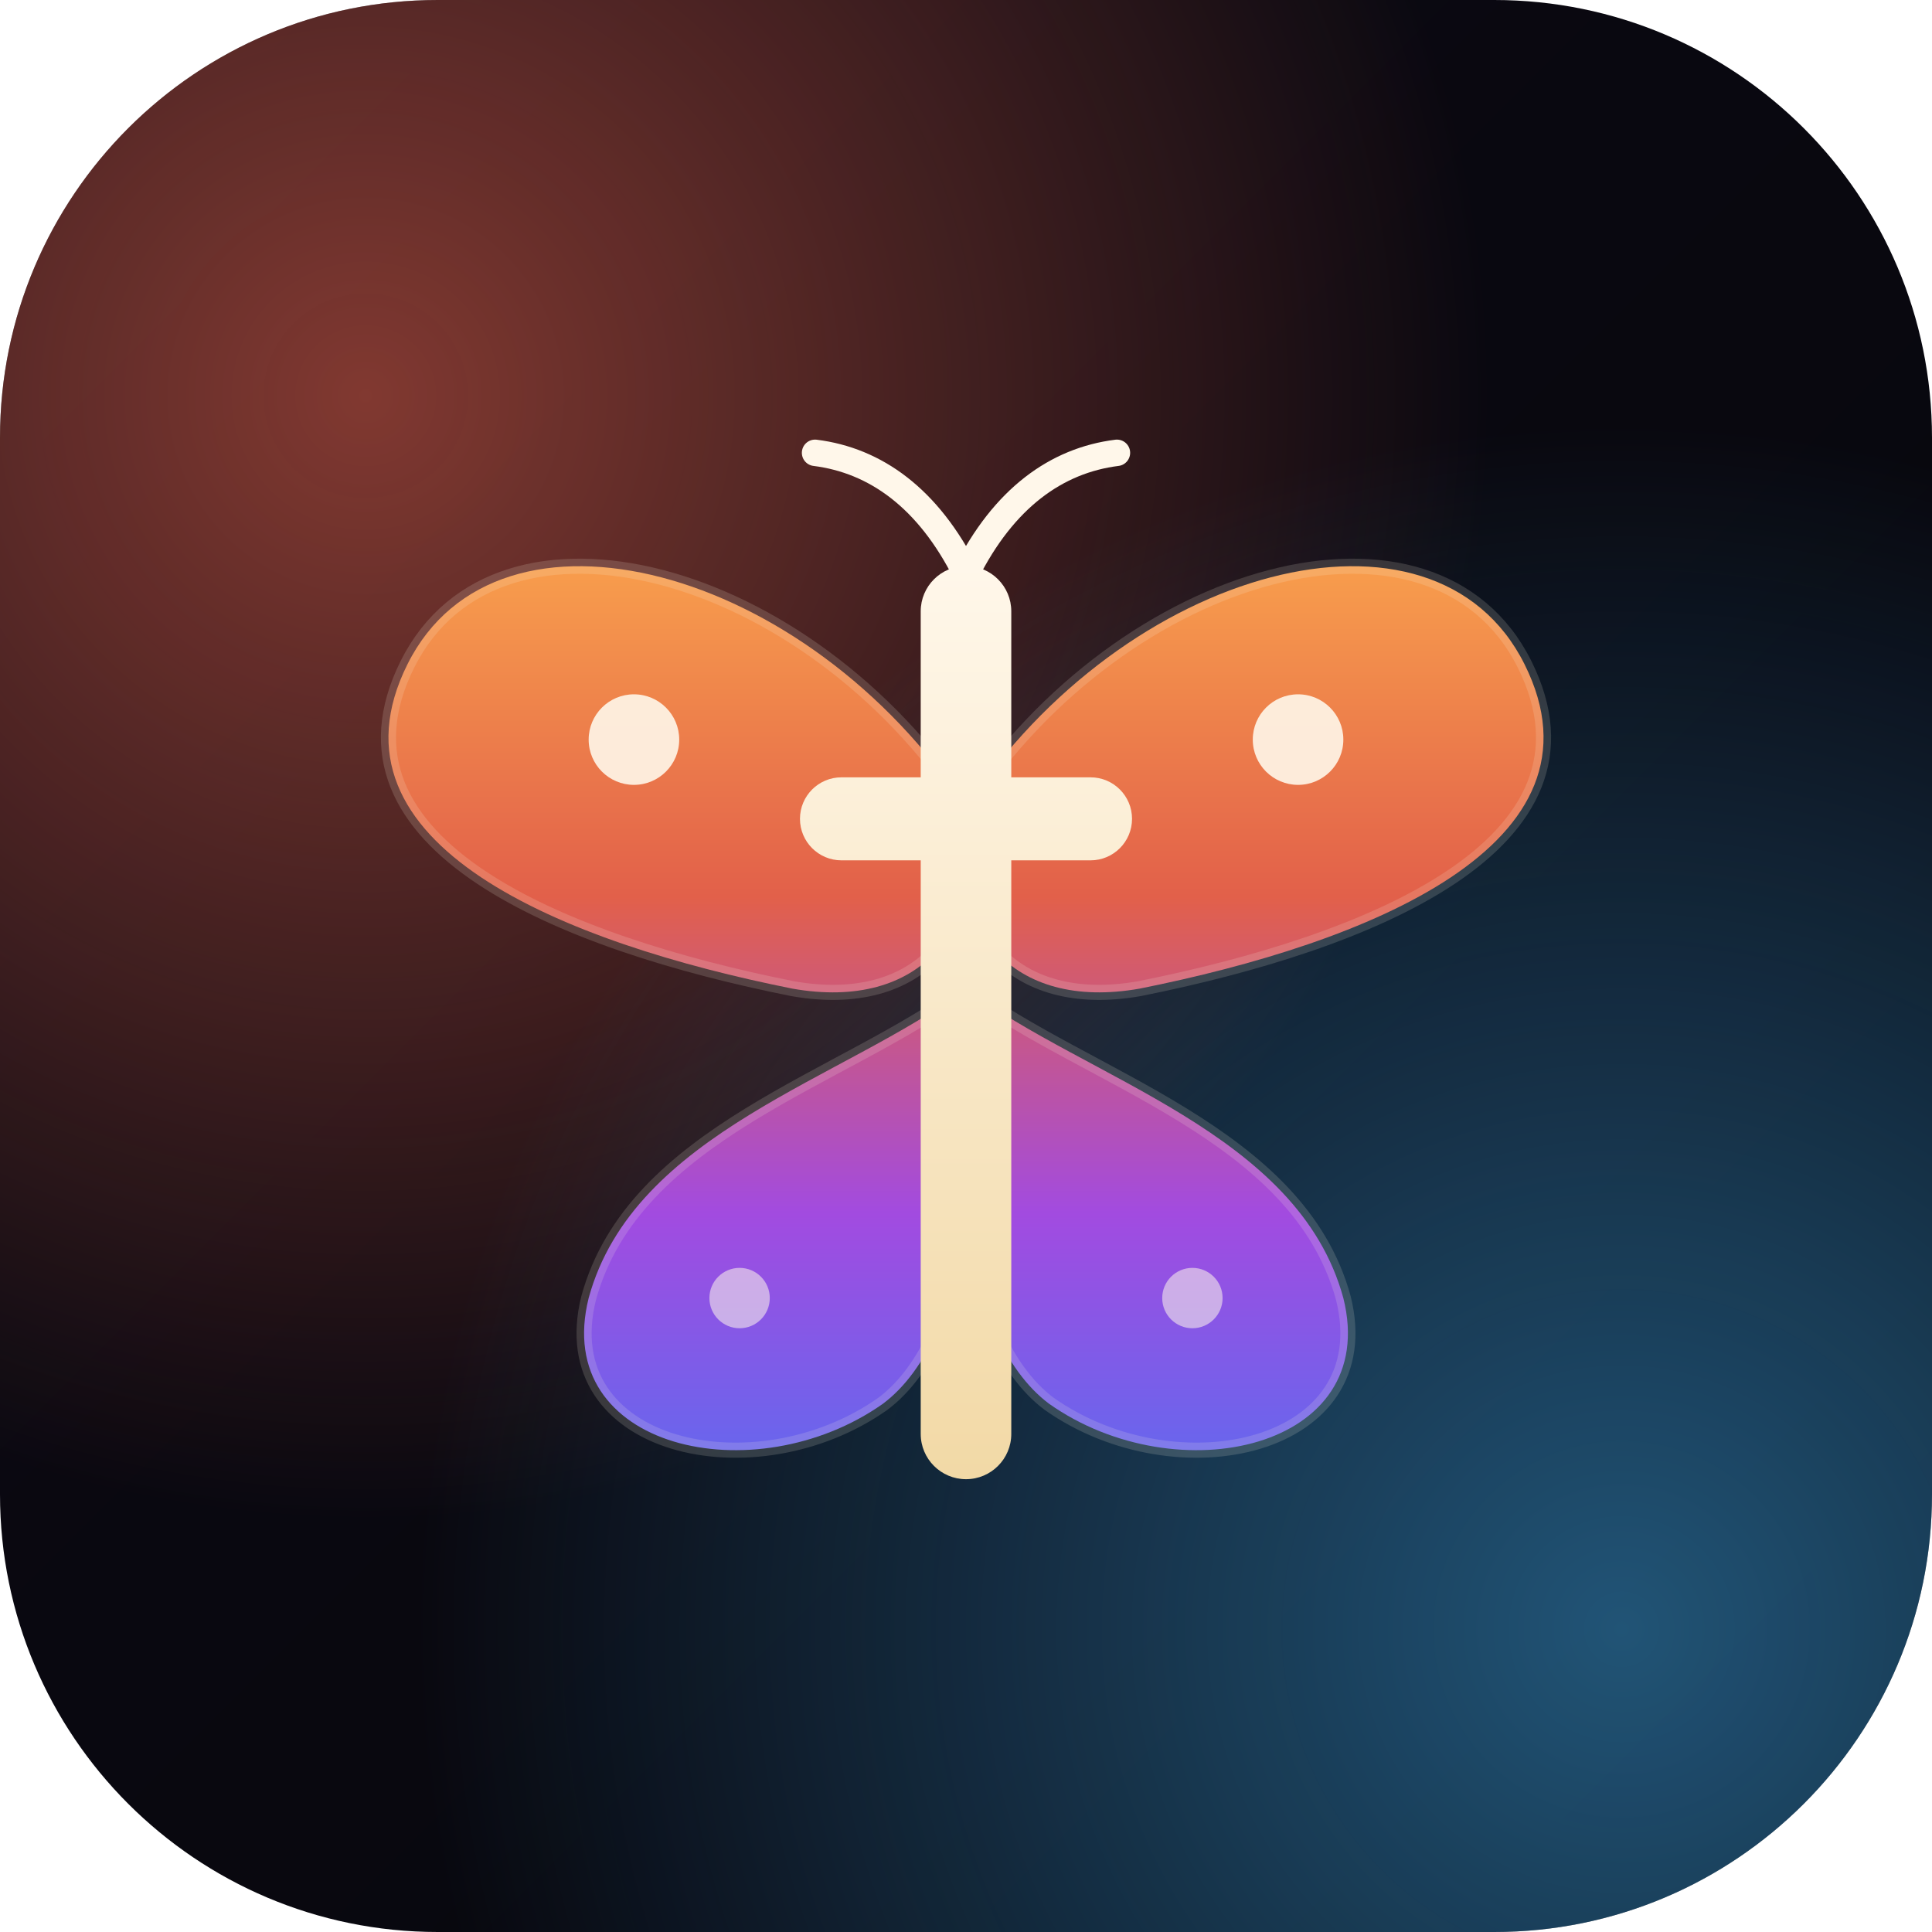
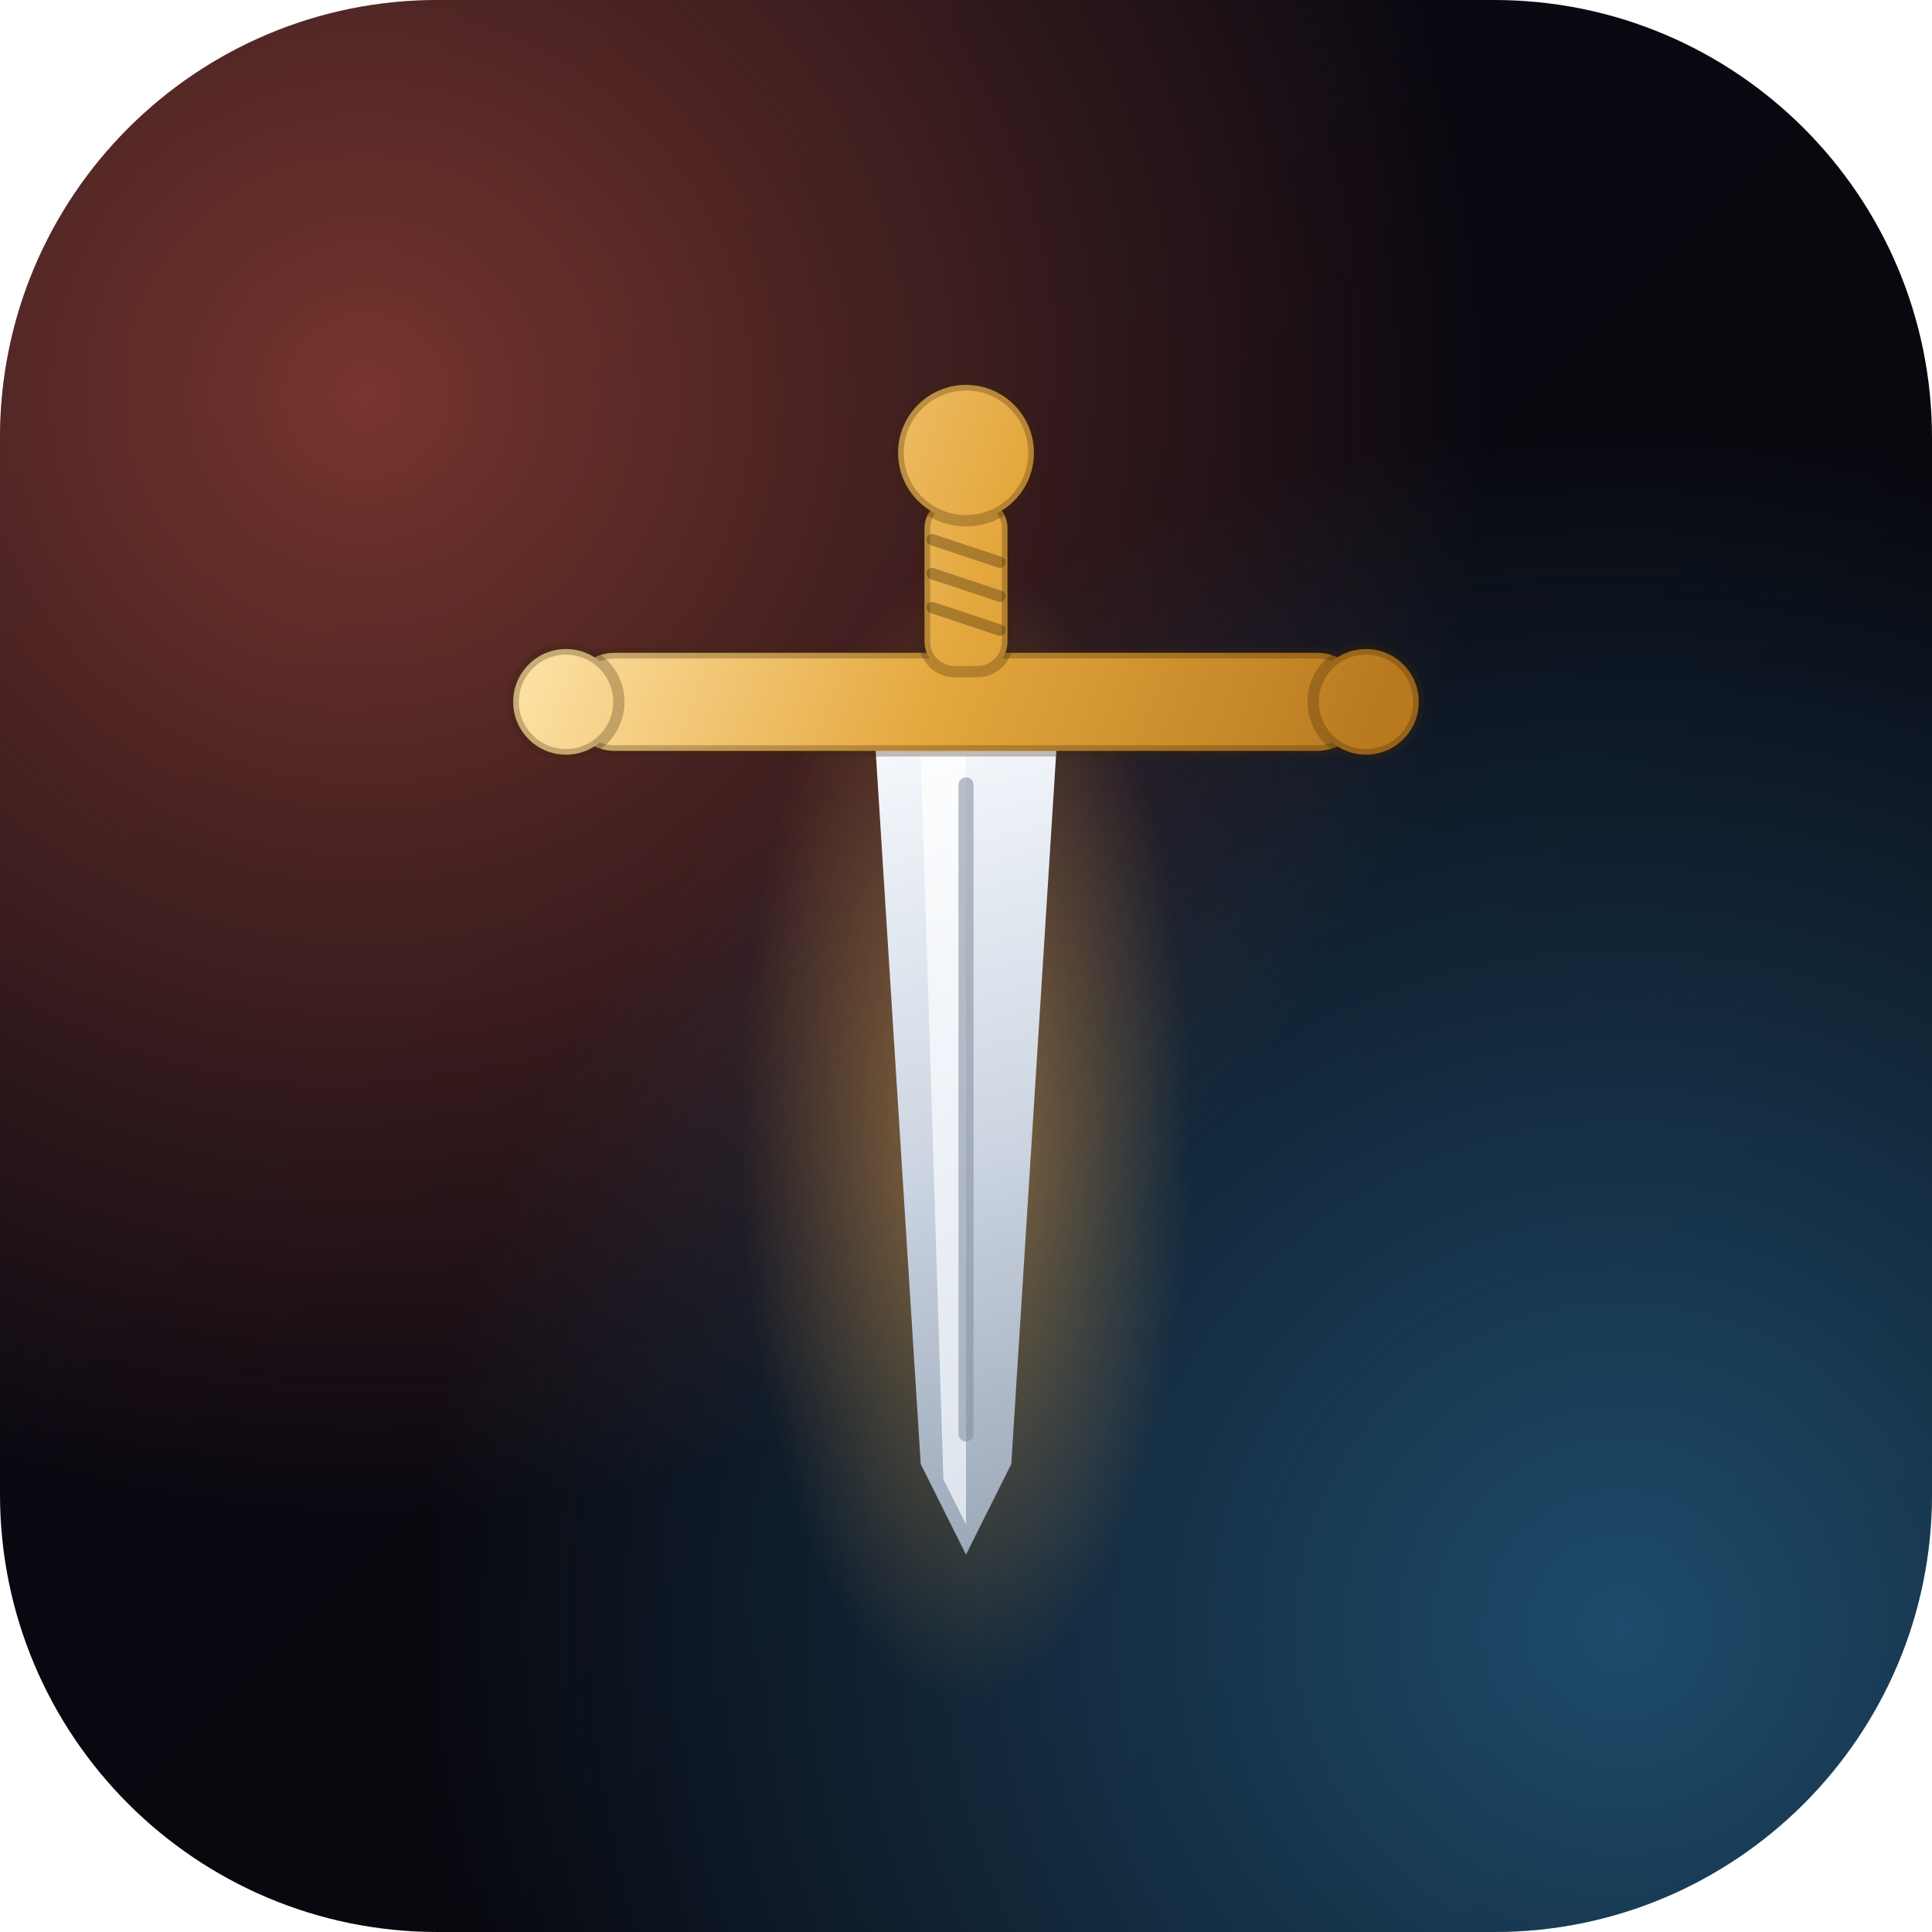
- <svg xmlns="http://www.w3.org/2000/svg" width="512" height="512" viewBox="0 0 512 512" fill="none" role="img" aria-label="METANOIA — borboleta com corpo em cruz">
+ <svg xmlns="http://www.w3.org/2000/svg" width="512" height="512" viewBox="0 0 512 512" fill="none" role="img" aria-label="METANOIA — espada com punho em cruz">
  <defs>
    <linearGradient id="bg" x1="0" y1="0" x2="512" y2="512" gradientUnits="userSpaceOnUse">
      <stop offset="0" stop-color="#0c0a14" />
      <stop offset="1" stop-color="#06060b" />
    </linearGradient>
    <radialGradient id="glowCoral" cx="0" cy="0" r="1" gradientUnits="userSpaceOnUse" gradientTransform="translate(96 104) scale(300)">
-       <stop offset="0" stop-color="#e2604a" stop-opacity="0.55" />
+       <stop offset="0" stop-color="#e2604a" stop-opacity="0.5" />
      <stop offset="1" stop-color="#e2604a" stop-opacity="0" />
    </radialGradient>
    <radialGradient id="glowBlue" cx="0" cy="0" r="1" gradientUnits="userSpaceOnUse" gradientTransform="translate(430 432) scale(320)">
-       <stop offset="0" stop-color="#3aa0e0" stop-opacity="0.5" />
+       <stop offset="0" stop-color="#3aa0e0" stop-opacity="0.45" />
      <stop offset="1" stop-color="#3aa0e0" stop-opacity="0" />
    </radialGradient>
-     <linearGradient id="wing" x1="256" y1="120" x2="256" y2="400" gradientUnits="userSpaceOnUse">
-       <stop offset="0" stop-color="#ffb24d" />
-       <stop offset="0.42" stop-color="#e2604a" />
-       <stop offset="0.72" stop-color="#a24be0" />
-       <stop offset="1" stop-color="#5b6cf0" />
+     <radialGradient id="aura" cx="0" cy="0" r="1" gradientUnits="userSpaceOnUse" gradientTransform="translate(256 300) rotate(90) scale(150 60)">
+       <stop offset="0" stop-color="#ffb24d" stop-opacity="0.5" />
+       <stop offset="1" stop-color="#ffb24d" stop-opacity="0" />
+     </radialGradient>
+     <linearGradient id="steel" x1="228" y1="196" x2="284" y2="410" gradientUnits="userSpaceOnUse">
+       <stop offset="0" stop-color="#f6f9fd" />
+       <stop offset="0.5" stop-color="#cdd6e2" />
+       <stop offset="1" stop-color="#9aa6b7" />
    </linearGradient>
-     <linearGradient id="cross" x1="256" y1="150" x2="256" y2="392" gradientUnits="userSpaceOnUse">
-       <stop offset="0" stop-color="#fff7ea" />
-       <stop offset="1" stop-color="#f2d9a6" />
+     <linearGradient id="steelEdge" x1="232" y1="200" x2="256" y2="405" gradientUnits="userSpaceOnUse">
+       <stop offset="0" stop-color="#ffffff" />
+       <stop offset="1" stop-color="#e8eef6" />
+     </linearGradient>
+     <linearGradient id="gold" x1="150" y1="120" x2="362" y2="200" gradientUnits="userSpaceOnUse">
+       <stop offset="0" stop-color="#ffe6ad" />
+       <stop offset="0.5" stop-color="#e5a83f" />
+       <stop offset="1" stop-color="#b97a1f" />
    </linearGradient>
  </defs>
  <rect width="512" height="512" rx="116" fill="url(#bg)" />
  <rect width="512" height="512" rx="116" fill="url(#glowCoral)" />
  <rect width="512" height="512" rx="116" fill="url(#glowBlue)" />
-   <g stroke="#f7ede0" stroke-opacity="0.16" stroke-width="4">
-     <path d="M256 214 C 214 150, 132 128, 108 176 C 84 224, 150 250, 210 262 C 244 268, 262 246, 256 214 Z" fill="url(#wing)" />
-     <path d="M256 214 C 298 150, 380 128, 404 176 C 428 224, 362 250, 302 262 C 268 268, 250 246, 256 214 Z" fill="url(#wing)" />
-     <path d="M256 262 C 224 286, 168 300, 156 344 C 146 384, 200 396, 234 372 C 258 354, 262 300, 256 262 Z" fill="url(#wing)" />
-     <path d="M256 262 C 288 286, 344 300, 356 344 C 366 384, 312 396, 278 372 C 254 354, 250 300, 256 262 Z" fill="url(#wing)" />
+   <rect width="512" height="512" rx="116" fill="url(#aura)" />
+   <path d="M232 198 L280 198 L268 388 L256 412 L244 388 Z" fill="url(#steel)" />
+   <path d="M244 200 L256 200 L256 404 L250 392 Z" fill="url(#steelEdge)" fill-opacity="0.85" />
+   <path d="M256 208 L256 380" stroke="#7f8a9c" stroke-width="4" stroke-linecap="round" stroke-opacity="0.55" />
+   <g fill="url(#gold)" stroke="#3a2708" stroke-opacity="0.28" stroke-width="3">
+     <rect x="150" y="173" width="212" height="26" rx="13" />
+     <circle cx="150" cy="186" r="14" />
+     <circle cx="362" cy="186" r="14" />
+     <rect x="245" y="132" width="22" height="46" rx="8" />
+     <circle cx="256" cy="120" r="18" />
  </g>
-   <g fill="#fff7ea" fill-opacity="0.9">
-     <circle cx="168" cy="196" r="12" />
-     <circle cx="344" cy="196" r="12" />
-   </g>
-   <g fill="#fff7ea" fill-opacity="0.55">
-     <circle cx="196" cy="344" r="8" />
-     <circle cx="316" cy="344" r="8" />
-   </g>
-   <g fill="url(#cross)">
-     <rect x="244" y="150" width="24" height="242" rx="12" />
-     <rect x="212" y="206" width="88" height="22" rx="11" />
-   </g>
-   <g stroke="url(#cross)" stroke-width="7" stroke-linecap="round" fill="none">
-     <path d="M256 152 C 246 132, 232 122, 216 120" />
-     <path d="M256 152 C 266 132, 280 122, 296 120" />
+   <g stroke="#3a2708" stroke-opacity="0.35" stroke-width="3" stroke-linecap="round">
+     <path d="M247 143 L265 149" />
+     <path d="M247 152 L265 158" />
+     <path d="M247 161 L265 167" />
  </g>
</svg>
